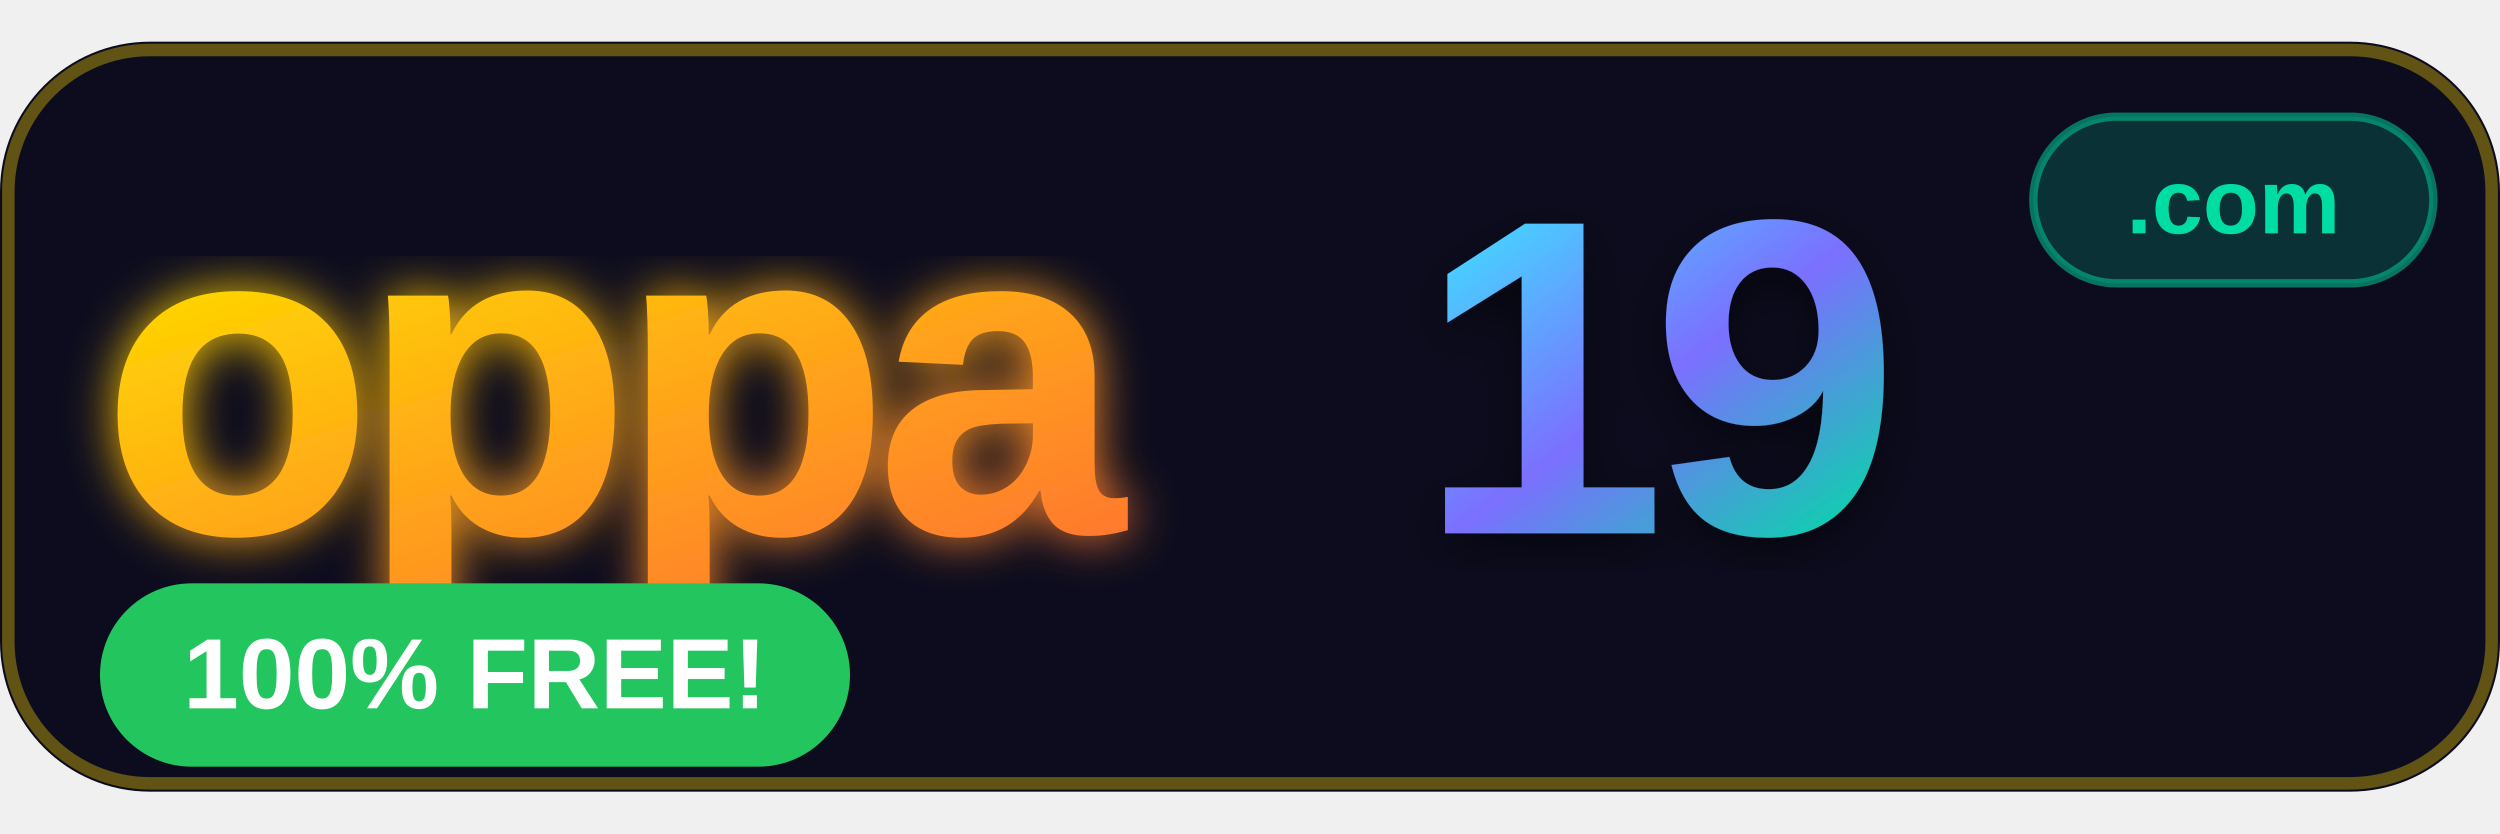
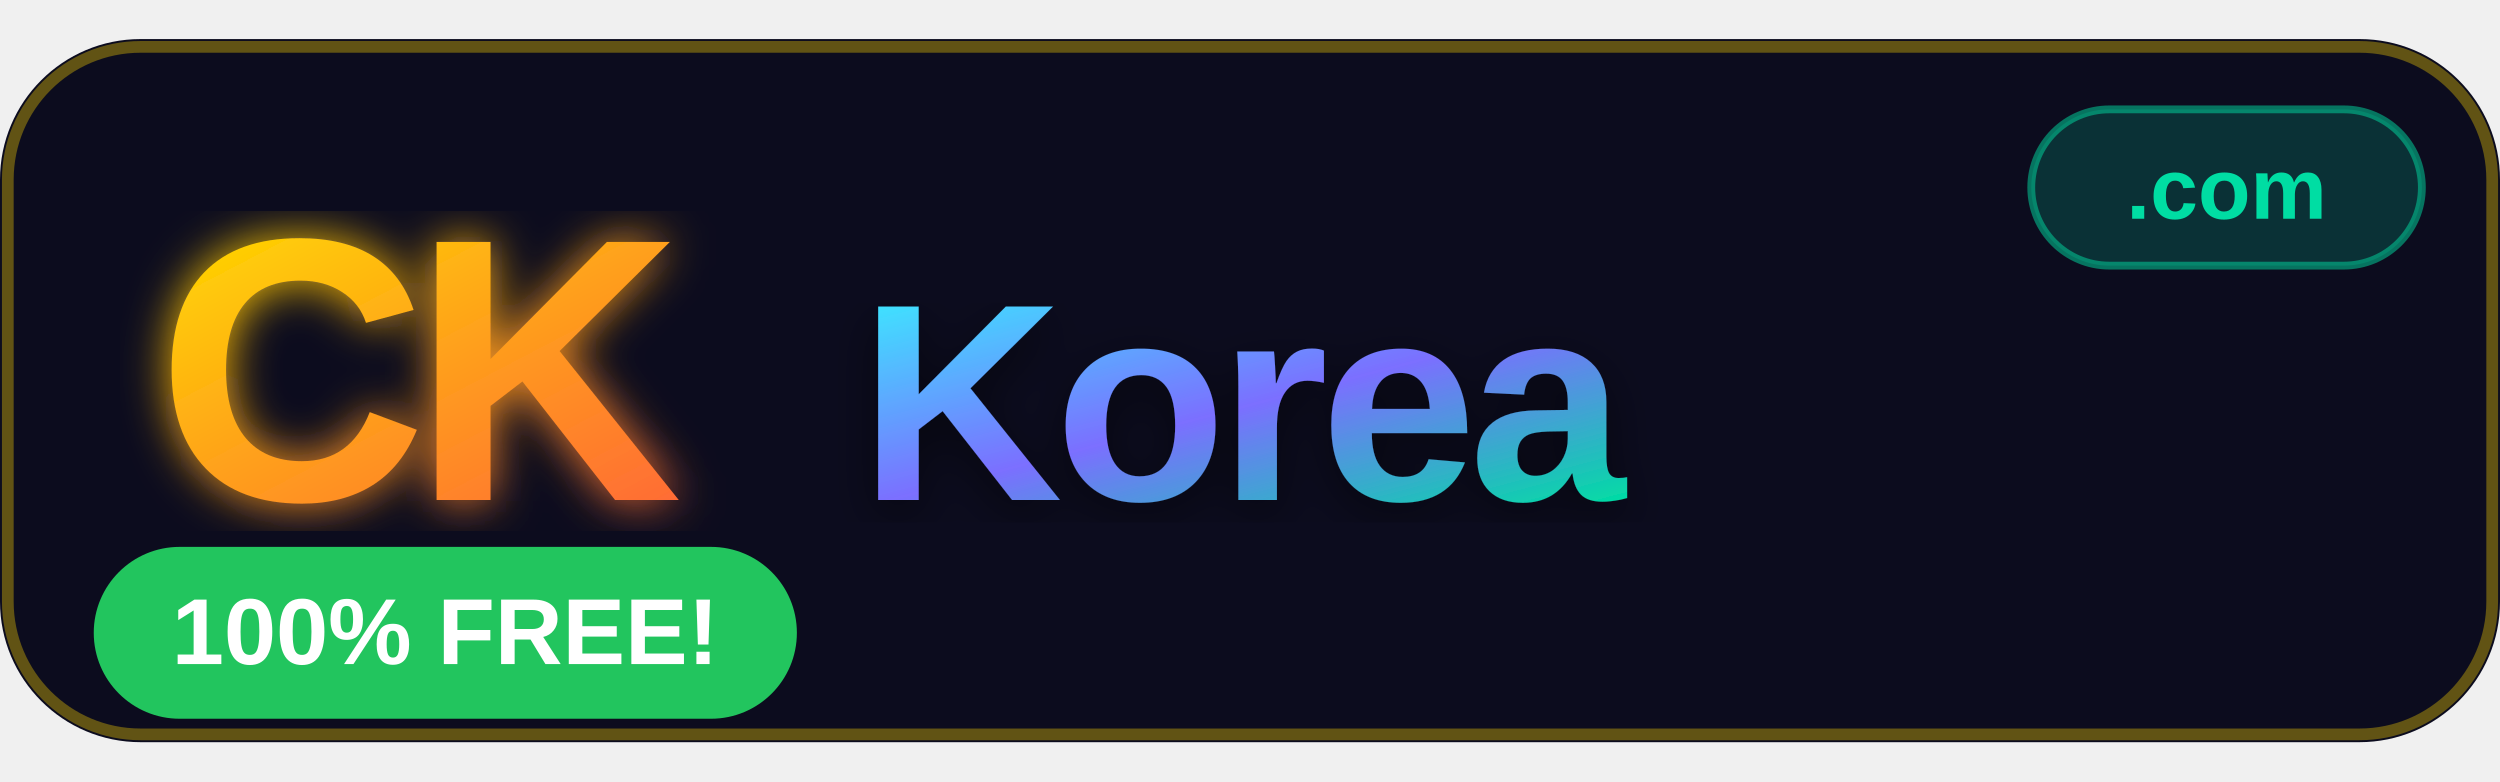
- <svg xmlns="http://www.w3.org/2000/svg" viewBox="0 0 300 100" width="300" height="100">
+ <svg xmlns="http://www.w3.org/2000/svg" viewBox="0 0 320 100" width="320" height="100">
  <defs>
-     <linearGradient id="o-grad" x1="0%" y1="0%" x2="100%" y2="100%">
+     <linearGradient id="c-grad" x1="0%" y1="0%" x2="100%" y2="100%">
      <stop offset="0%" style="stop-color:#FFD700" />
      <stop offset="50%" style="stop-color:#FF9F1C" />
      <stop offset="100%" style="stop-color:#FF6B35" />
    </linearGradient>
-     <linearGradient id="num-grad" x1="0%" y1="0%" x2="100%" y2="100%">
+     <linearGradient id="k-grad" x1="0%" y1="0%" x2="100%" y2="100%">
      <stop offset="0%" style="stop-color:#40E0FF" />
      <stop offset="50%" style="stop-color:#7B6FFF" />
      <stop offset="100%" style="stop-color:#00DDA3" />
    </linearGradient>
    <filter id="shadow">
      <feDropShadow dx="0" dy="2" stdDeviation="3" flood-color="rgba(0,0,0,0.5)" />
    </filter>
    <filter id="glow">
      <feGaussianBlur stdDeviation="3" result="blur" />
      <feMerge>
        <feMergeNode in="blur" />
        <feMergeNode in="SourceGraphic" />
      </feMerge>
    </filter>
  </defs>
-   <rect x="0" y="5" width="300" height="90" rx="18" fill="#0c0c1e" />
-   <rect x="1" y="6" width="298" height="88" rx="17" fill="none" stroke="rgba(255,215,0,0.35)" stroke-width="1.5" />
-   <text x="12" y="64" font-family="'Arial Black', 'Arial', sans-serif" font-size="54" font-weight="900" fill="url(#o-grad)" filter="url(#glow)" letter-spacing="-2">oppa</text>
-   <text x="170" y="64" font-family="'Arial Black', 'Arial', sans-serif" font-size="54" font-weight="900" fill="url(#num-grad)" filter="url(#shadow)" letter-spacing="-2">19</text>
-   <rect x="244" y="14" width="48" height="20" rx="10" fill="rgba(0,221,163,0.18)" stroke="rgba(0,221,163,0.5)" stroke-width="1" />
-   <text x="268" y="28" font-family="Arial, sans-serif" font-size="11" font-weight="700" fill="#00DDA3" text-anchor="middle">.com</text>
+   <rect x="0" y="5" width="320" height="90" rx="18" fill="#0c0c1e" />
+   <rect x="1" y="6" width="318" height="88" rx="17" fill="none" stroke="rgba(255,215,0,0.35)" stroke-width="1.5" />
+   <text x="20" y="64" font-family="'Arial Black', 'Arial', sans-serif" font-size="48" font-weight="900" fill="url(#c-grad)" filter="url(#glow)" letter-spacing="-2">CK</text>
+   <text x="110" y="64" font-family="'Arial Black', 'Arial', sans-serif" font-size="36" font-weight="900" fill="url(#k-grad)" filter="url(#shadow)" letter-spacing="-1">Korea</text>
+   <rect x="260" y="14" width="50" height="20" rx="10" fill="rgba(0,221,163,0.18)" stroke="rgba(0,221,163,0.5)" stroke-width="1" />
+   <text x="285" y="28" font-family="Arial, sans-serif" font-size="11" font-weight="700" fill="#00DDA3" text-anchor="middle">.com</text>
  <rect x="12" y="70" width="90" height="22" rx="11" fill="#22c55e" />
  <text x="57" y="85" font-family="Arial, sans-serif" font-size="12" font-weight="700" fill="white" text-anchor="middle">100% FREE!</text>
</svg>
